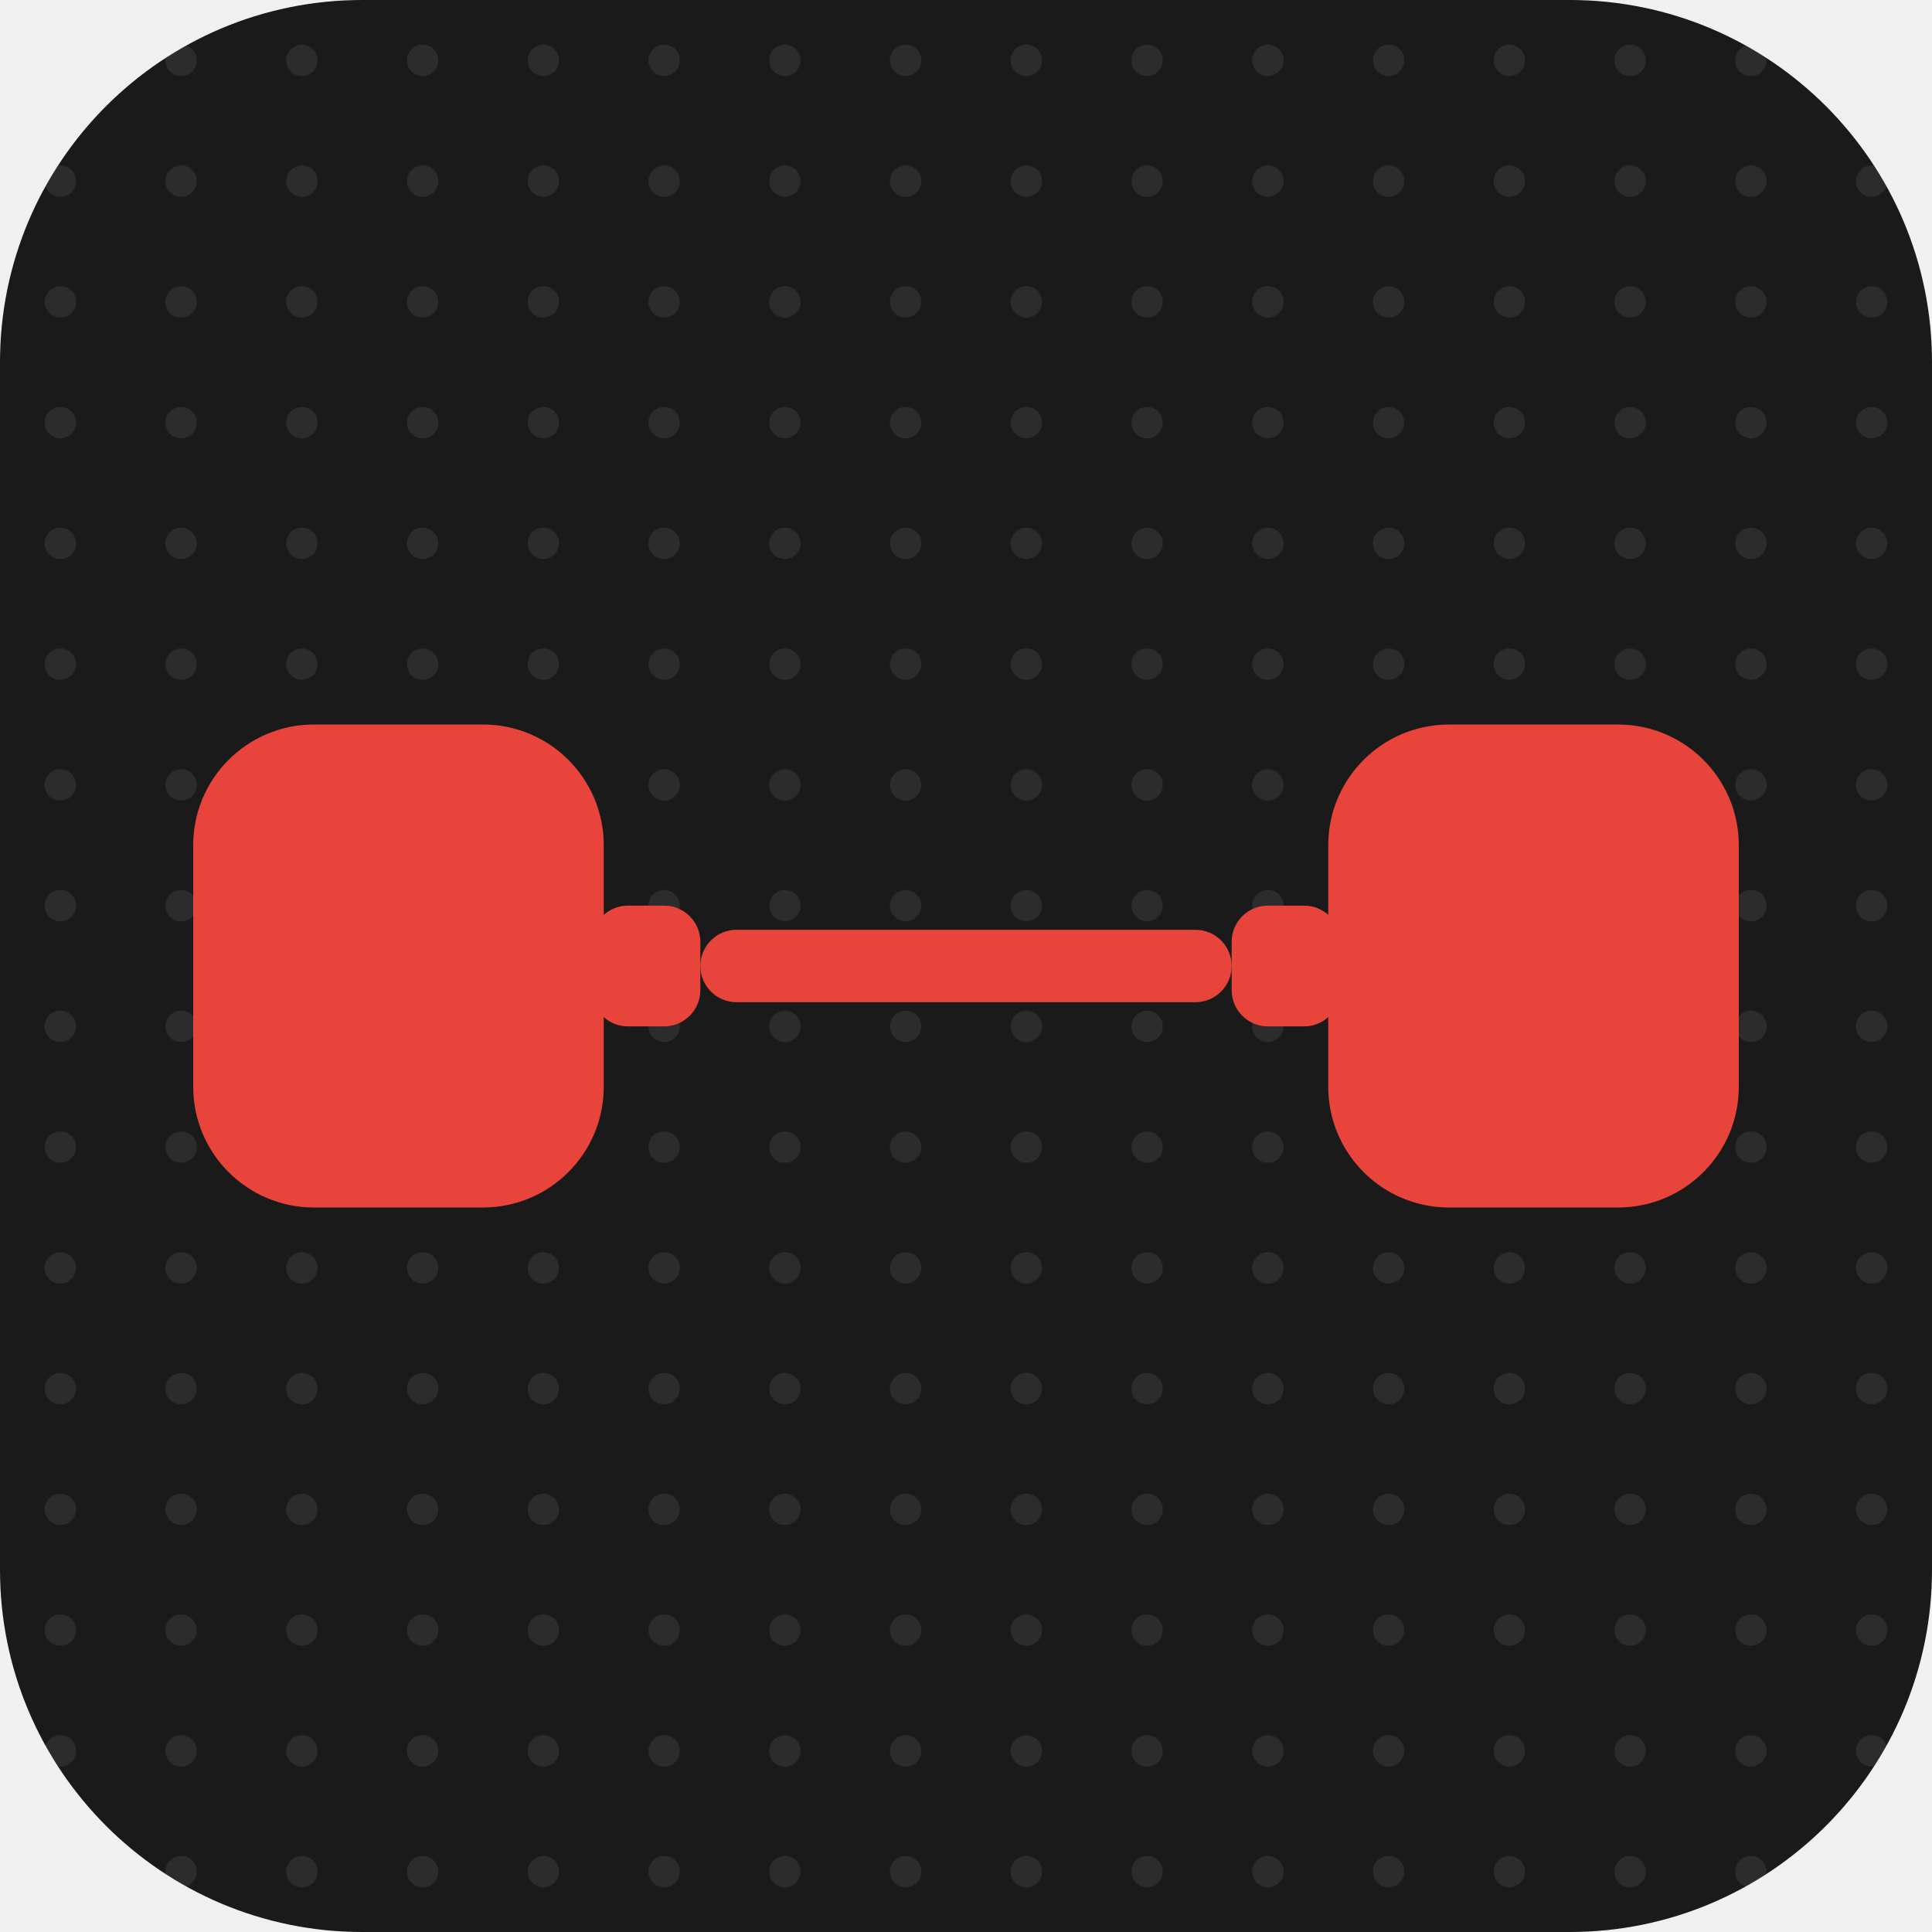
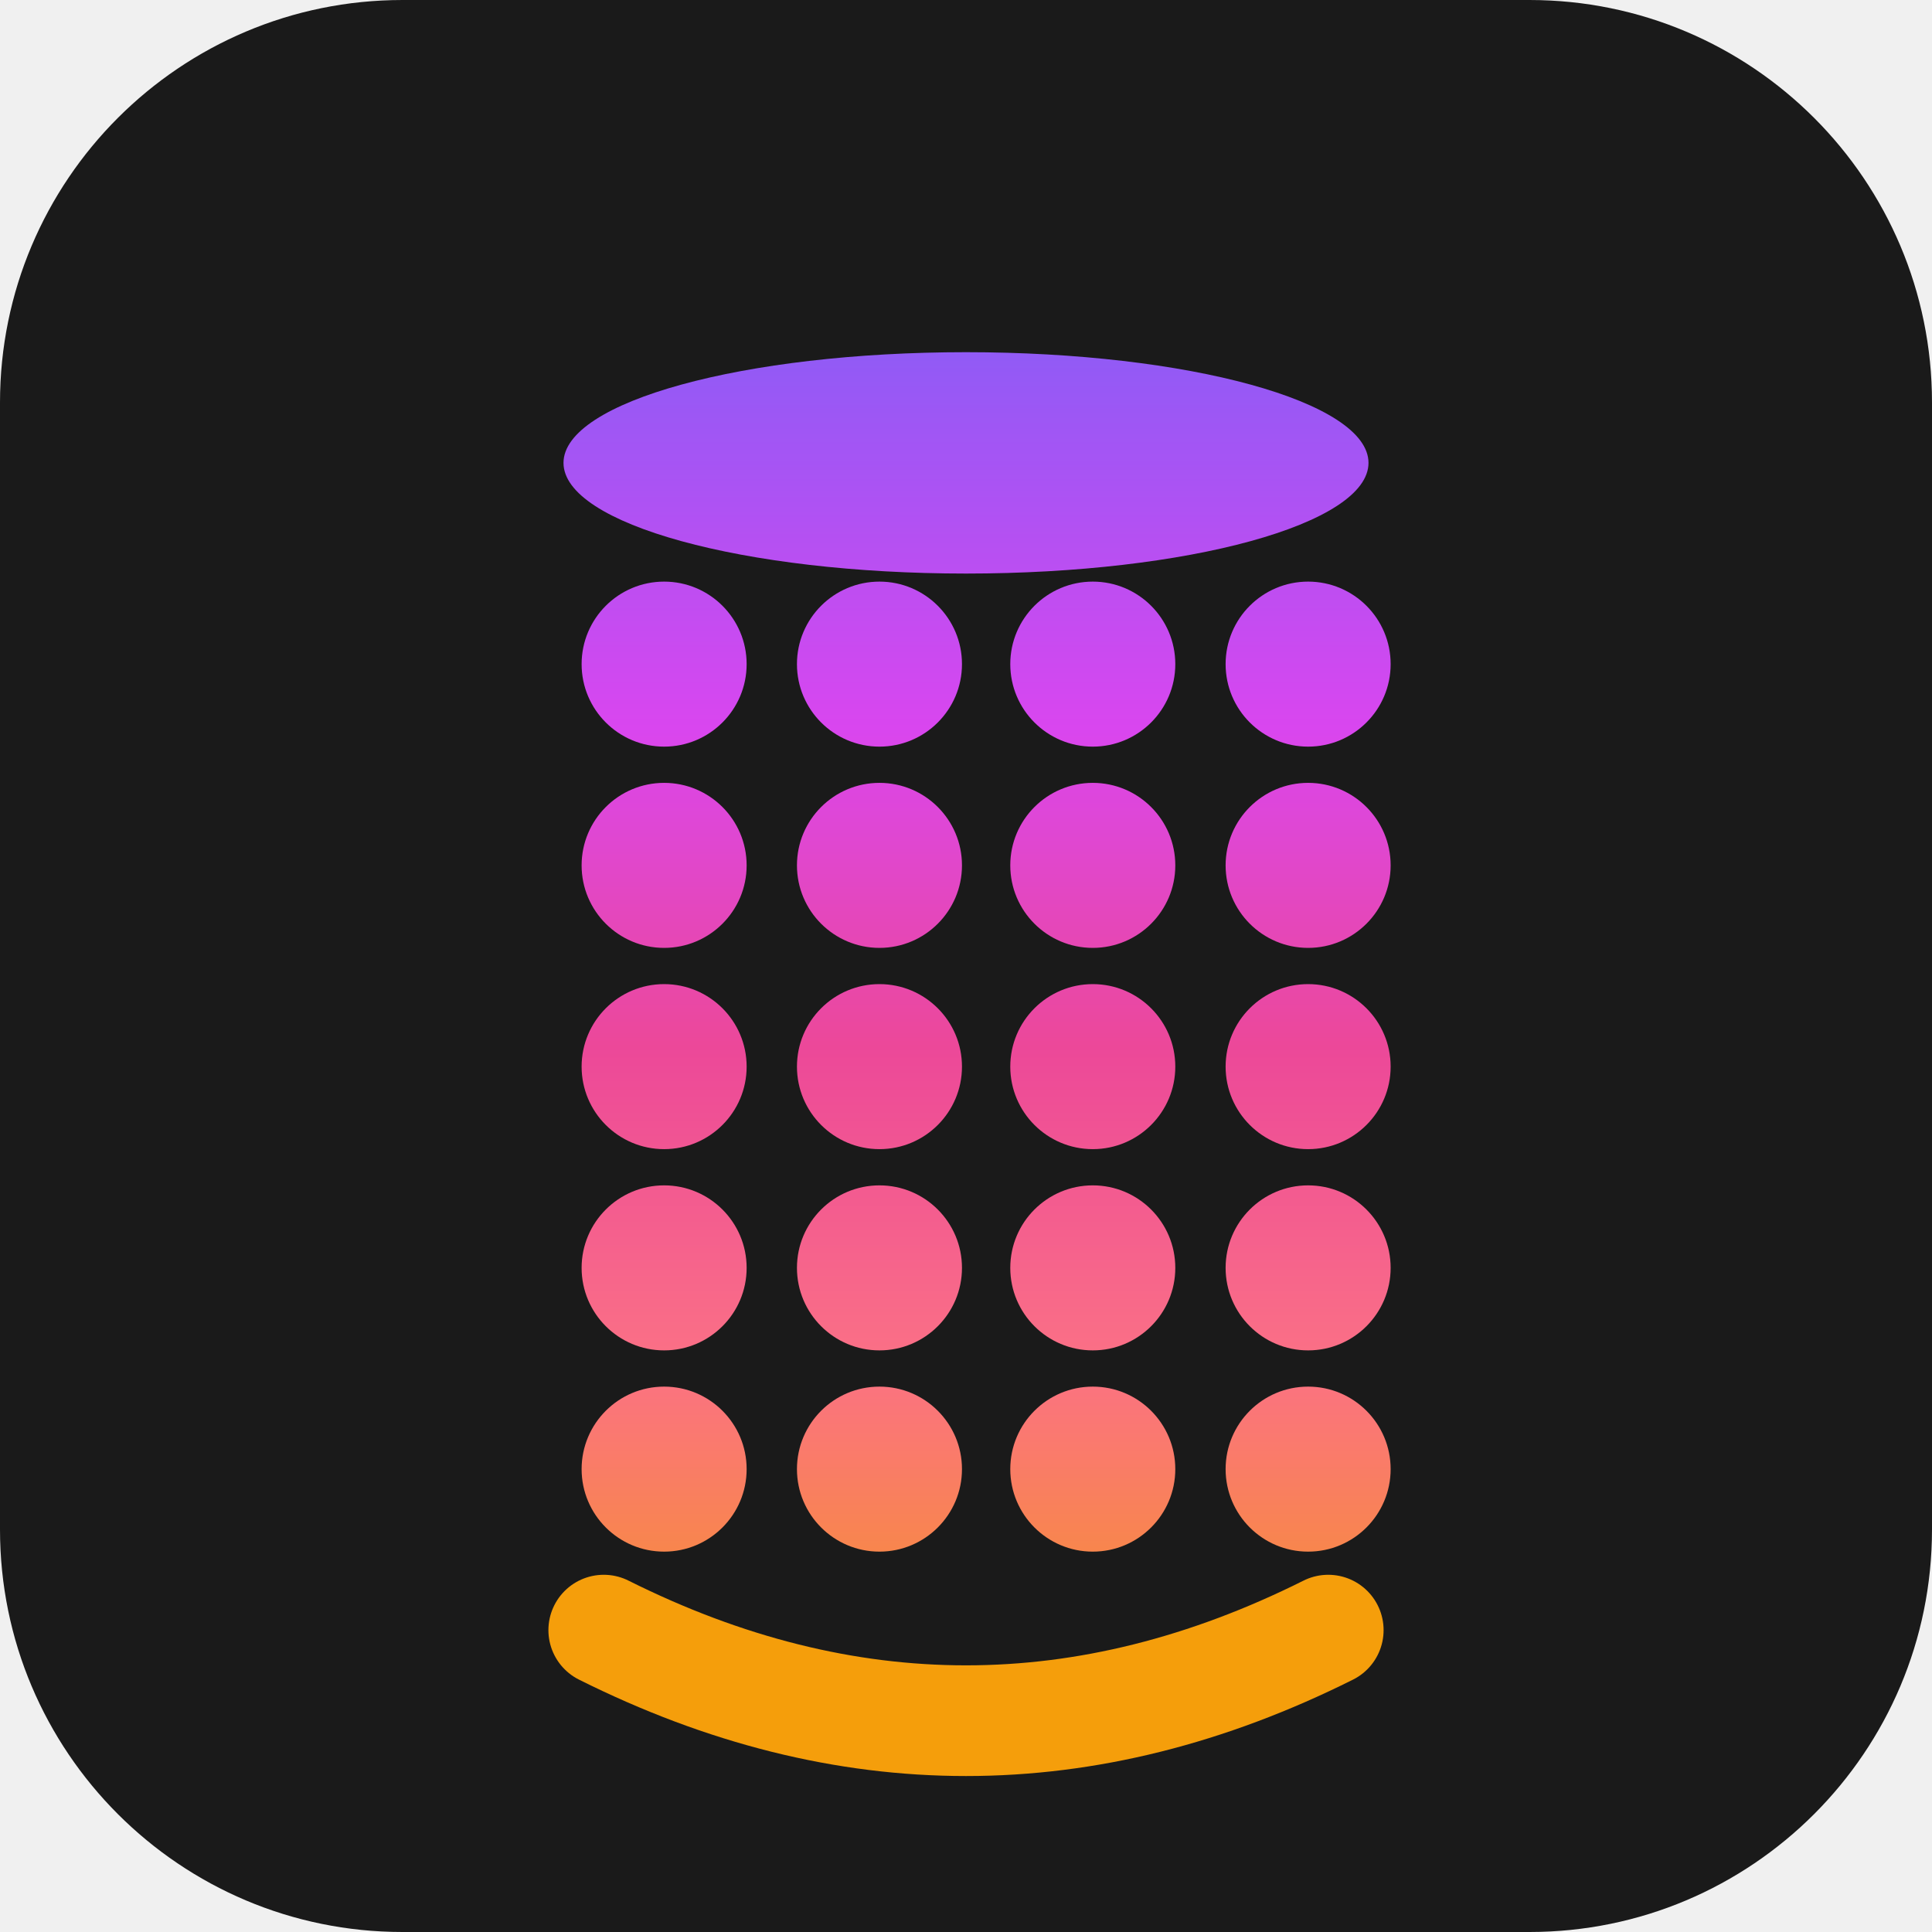
- <svg xmlns="http://www.w3.org/2000/svg" viewBox="0 0 16 16" role="img" aria-label="Node-RED flow — two nodes joined by a wire">
+ <svg xmlns="http://www.w3.org/2000/svg" viewBox="0 0 96 96" role="img" aria-label="PlaiiinLight — LED lamp tower">
  <defs>
-     <pattern id="g-nr" width="1" height="1" patternUnits="userSpaceOnUse">
-       <circle cx="0.5" cy="0.5" r="0.13" fill="#fff" opacity="0.08" />
-     </pattern>
+     <linearGradient id="lamp" x1="48" y1="16" x2="48" y2="88" gradientUnits="userSpaceOnUse">
+       <stop offset="0" stop-color="#8b5cf6" />
+       <stop offset="0.28" stop-color="#d946ef" />
+       <stop offset="0.5" stop-color="#ec4899" />
+       <stop offset="0.72" stop-color="#fb7185" />
+       <stop offset="1" stop-color="#f59e0b" />
+     </linearGradient>
  </defs>
-   <rect width="16" height="16" rx="3" fill="#1a1a1a" />
-   <rect width="16" height="16" rx="3" fill="url(#g-nr)" />
-   <g fill="#e8443b">
-     <rect x="1.6" y="6" width="3.4" height="4" rx="1" />
-     <rect x="4.9" y="7.5" width="0.9" height="1" rx="0.3" />
-     <rect x="5.8" y="7.7" width="4.4" height="0.6" rx="0.3" />
-     <rect x="10.2" y="7.5" width="0.9" height="1" rx="0.3" />
-     <rect x="11" y="6" width="3.4" height="4" rx="1" />
+   <rect width="96" height="96" rx="20" fill="#1a1a1a" />
+   <ellipse cx="48" cy="23" rx="20" ry="5.5" fill="url(#lamp)" />
+   <g fill="url(#lamp)">
+     <circle cx="33" cy="33" r="4.1" />
+     <circle cx="43.7" cy="33" r="4.1" />
+     <circle cx="54.3" cy="33" r="4.1" />
+     <circle cx="65" cy="33" r="4.1" />
+     <circle cx="33" cy="43" r="4.1" />
+     <circle cx="43.7" cy="43" r="4.1" />
+     <circle cx="54.3" cy="43" r="4.1" />
+     <circle cx="65" cy="43" r="4.1" />
+     <circle cx="33" cy="53" r="4.1" />
+     <circle cx="43.7" cy="53" r="4.1" />
+     <circle cx="54.3" cy="53" r="4.1" />
+     <circle cx="65" cy="53" r="4.1" />
+     <circle cx="33" cy="63" r="4.1" />
+     <circle cx="43.7" cy="63" r="4.1" />
+     <circle cx="54.3" cy="63" r="4.1" />
+     <circle cx="65" cy="63" r="4.1" />
+     <circle cx="33" cy="73" r="4.1" />
+     <circle cx="43.7" cy="73" r="4.1" />
+     <circle cx="54.3" cy="73" r="4.1" />
+     <circle cx="65" cy="73" r="4.1" />
  </g>
+   <path d="M30 81 Q48 90 66 81" fill="none" stroke="#f59e0b" stroke-width="5.5" stroke-linecap="round" />
</svg>
